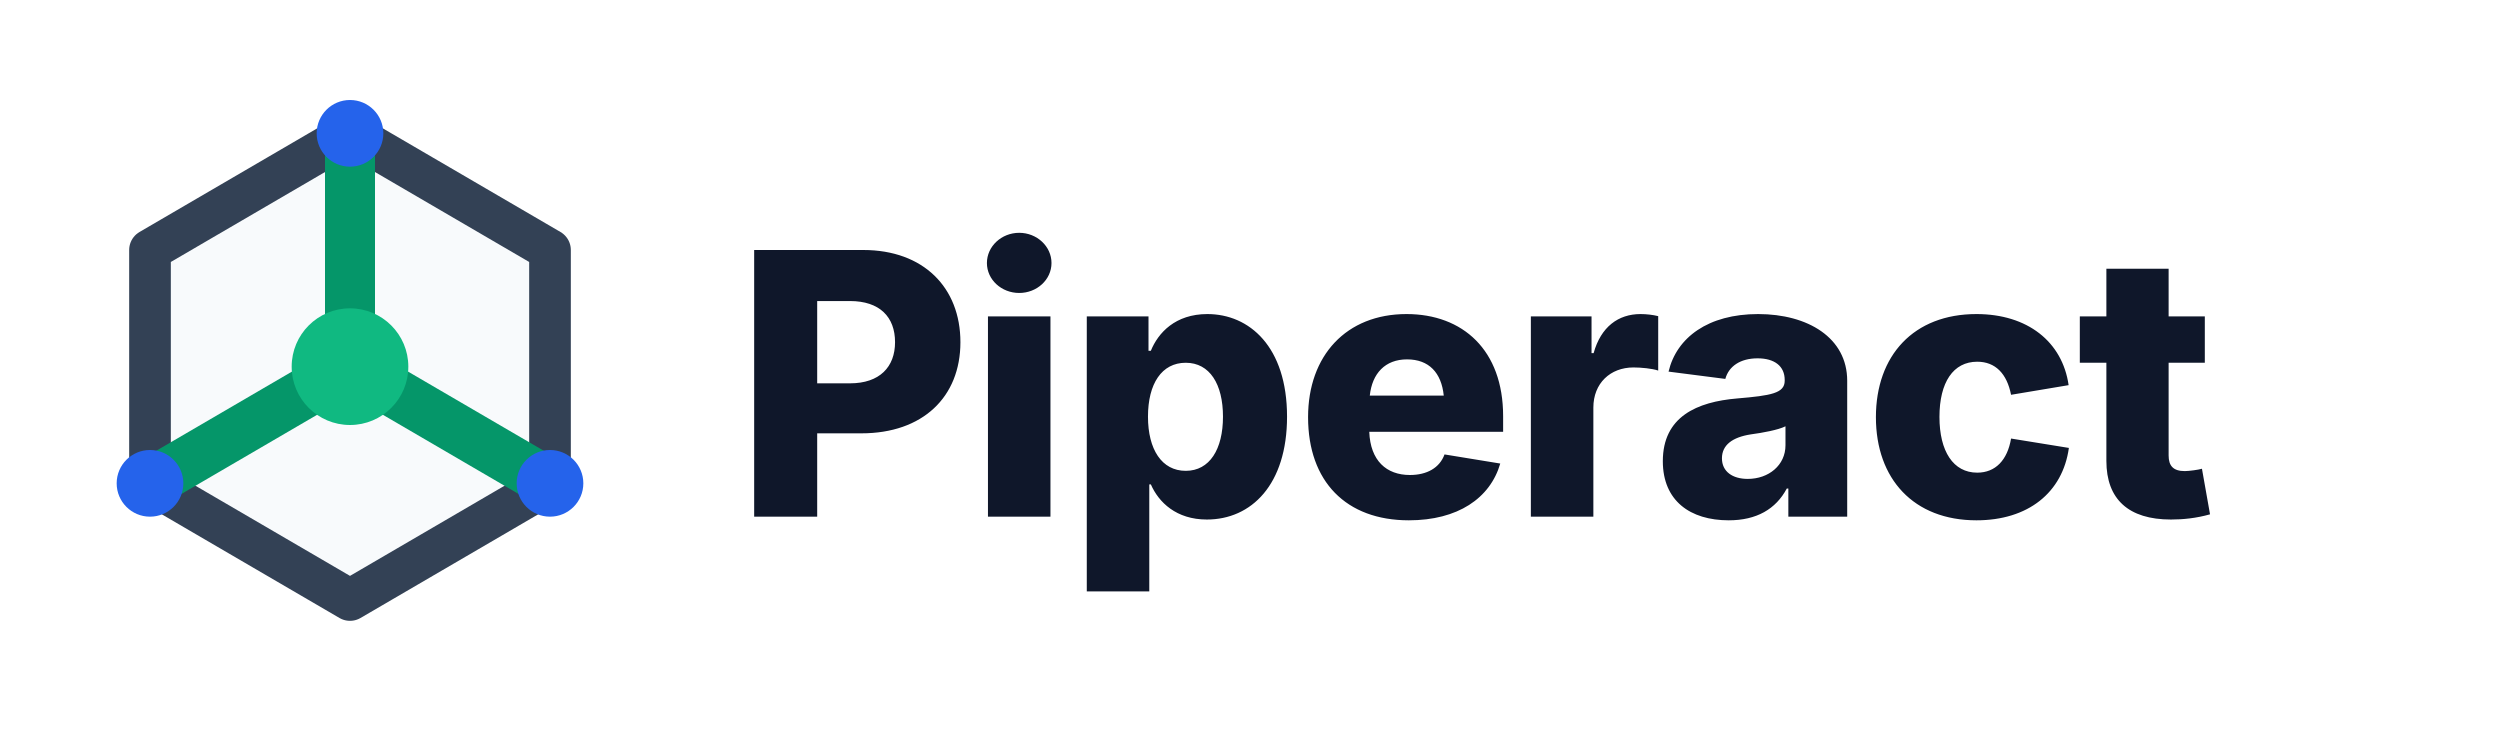
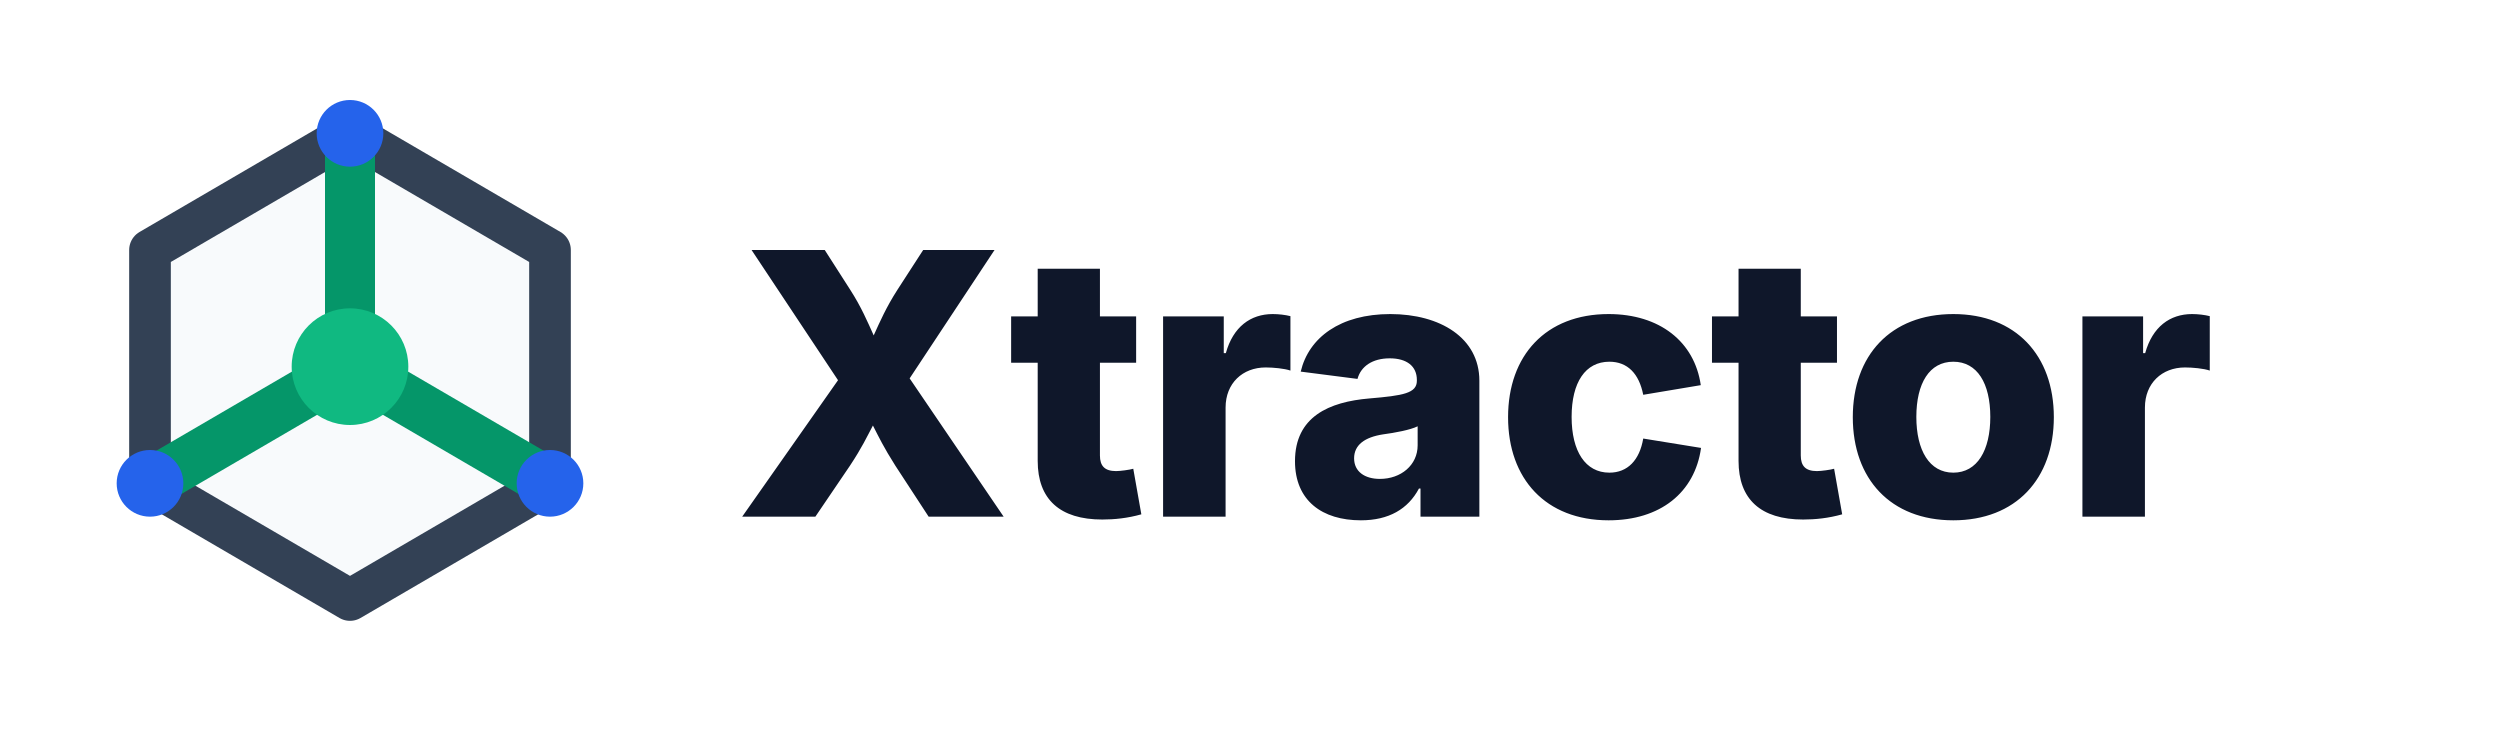
<svg xmlns="http://www.w3.org/2000/svg" viewBox="0 0 150 44" width="150" height="44">
  <g transform="translate(5, 6)" fill="none" stroke-linecap="round" stroke-linejoin="round">
    <path d="M16 2 L28 9 L28 23 L16 30 L4 23 L4 9 Z" fill="#f8fafc" stroke="#334155" stroke-width="2.5" />
    <path d="M16 2 L16 16" stroke="#059669" stroke-width="3" />
    <path d="M4 23 L16 16 L28 23" stroke="#059669" stroke-width="3" />
    <circle cx="16" cy="16" r="3.5" fill="#10B981" stroke="none" />
    <circle cx="16" cy="2" r="2" fill="#2563EB" stroke="none" />
    <circle cx="4" cy="23" r="2" fill="#2563EB" stroke="none" />
    <circle cx="28" cy="23" r="2" fill="#2563EB" stroke="none" />
  </g>
-   <text x="44" y="31" font-family="-apple-system, BlinkMacSystemFont, 'Inter', 'Segoe UI', Helvetica, sans-serif" font-size="22" font-weight="800" fill="#0f172a" letter-spacing="-0.3">Piperact</text>
+   <text x="44" y="31" font-family="-apple-system, BlinkMacSystemFont, 'Inter', 'Segoe UI', Helvetica, sans-serif" font-size="22" font-weight="800" fill="#0f172a" letter-spacing="-0.3">Xtractor</text>
</svg>
